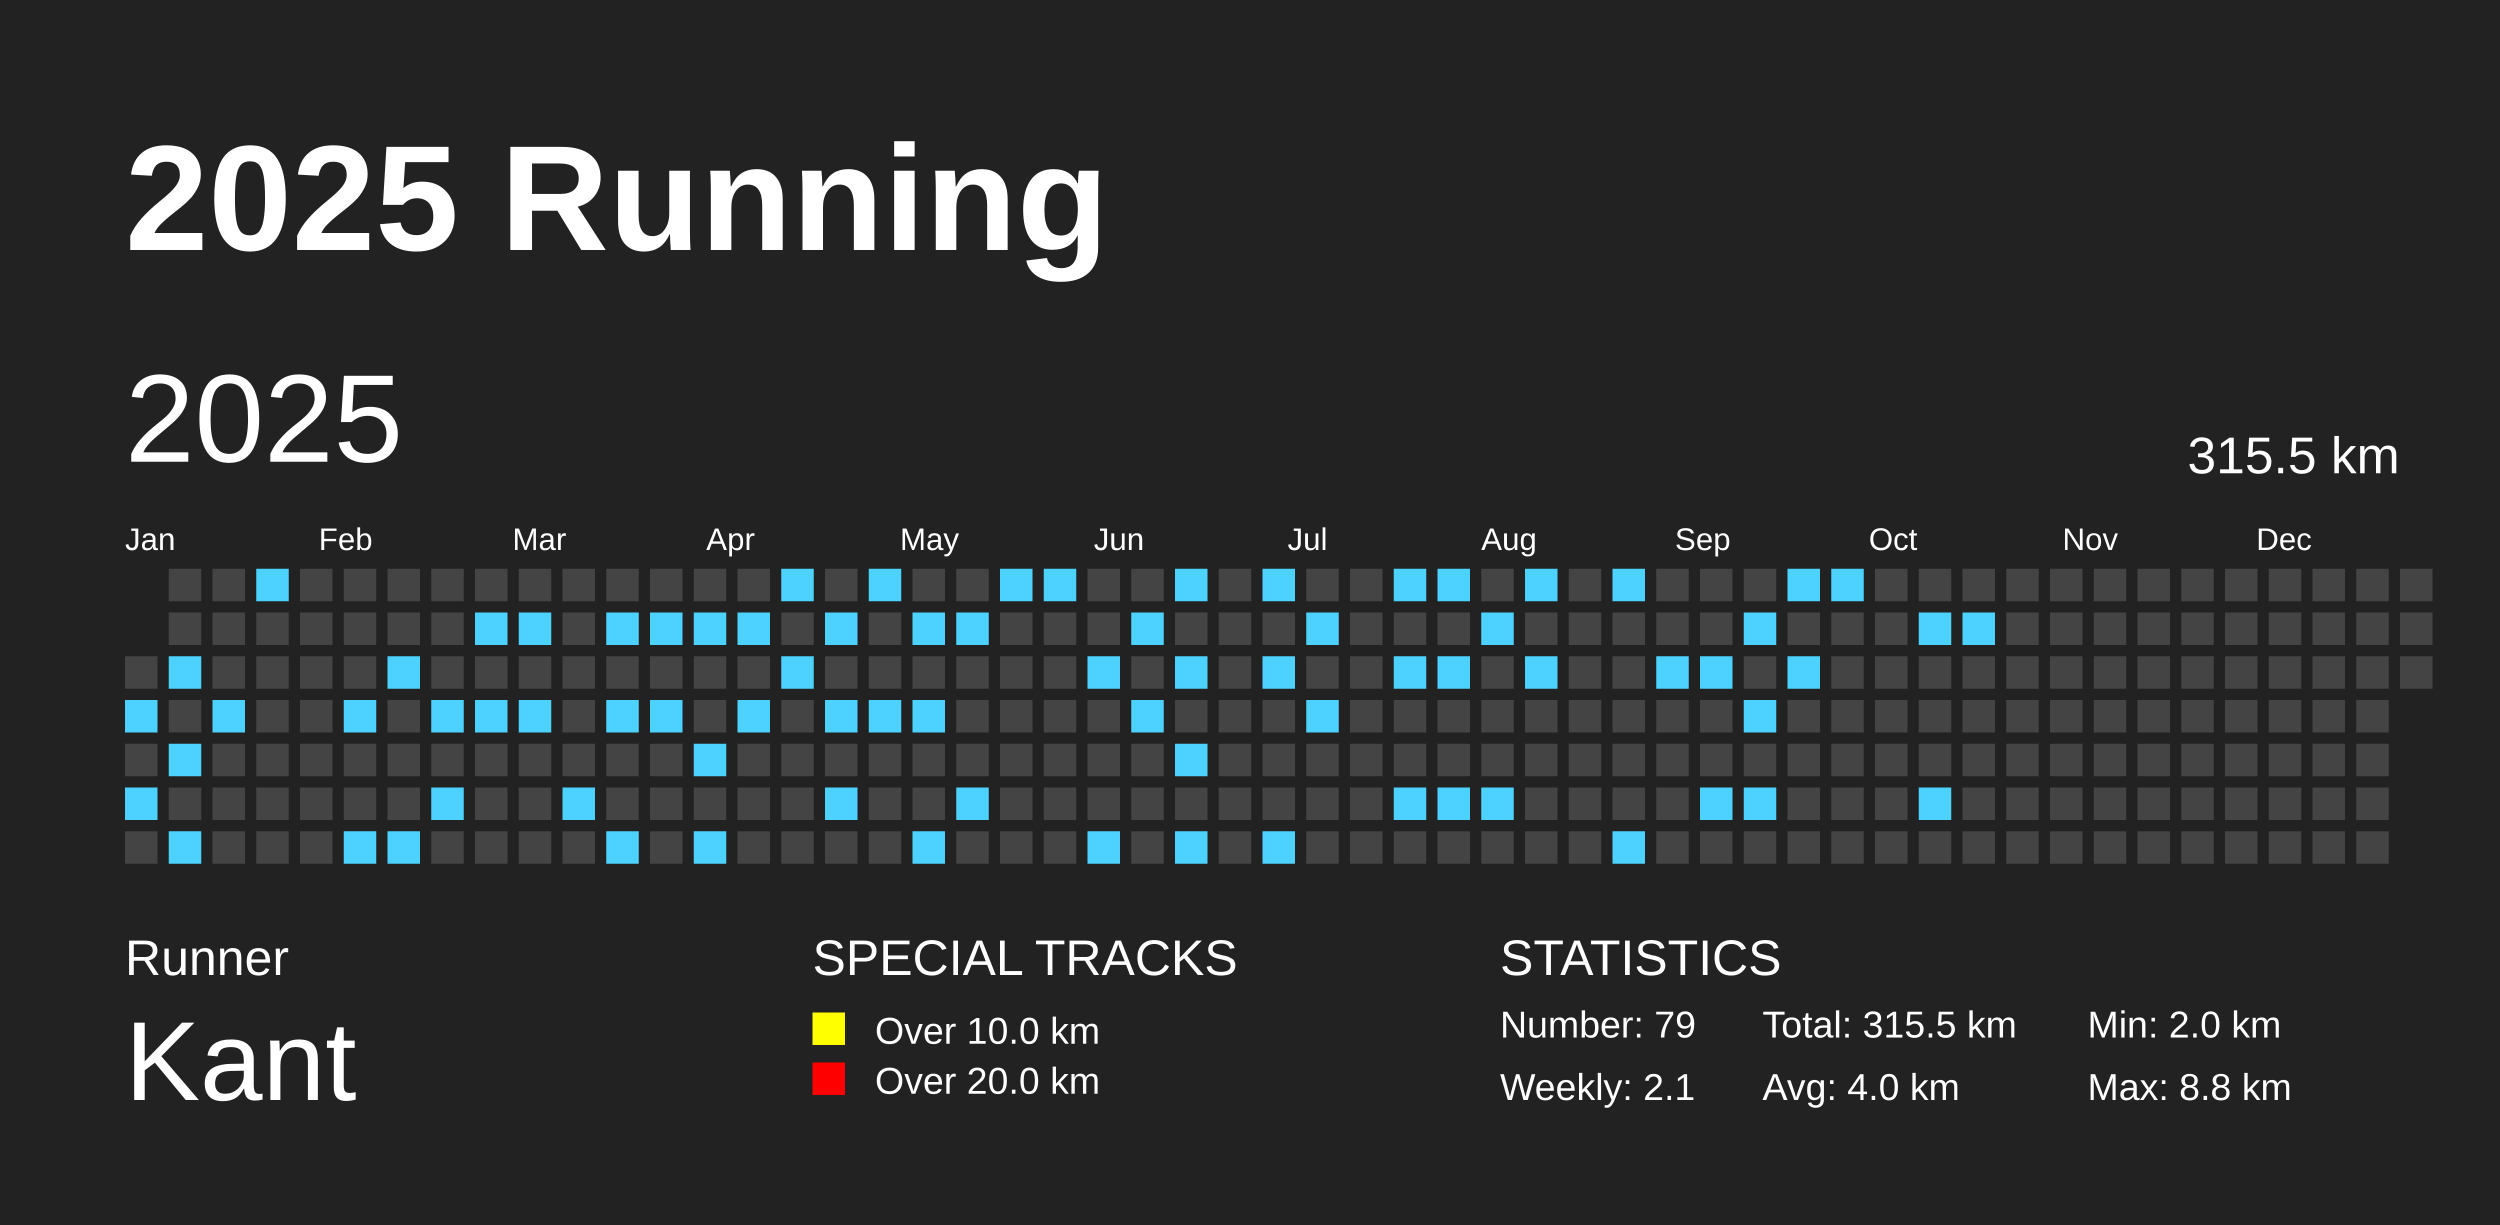
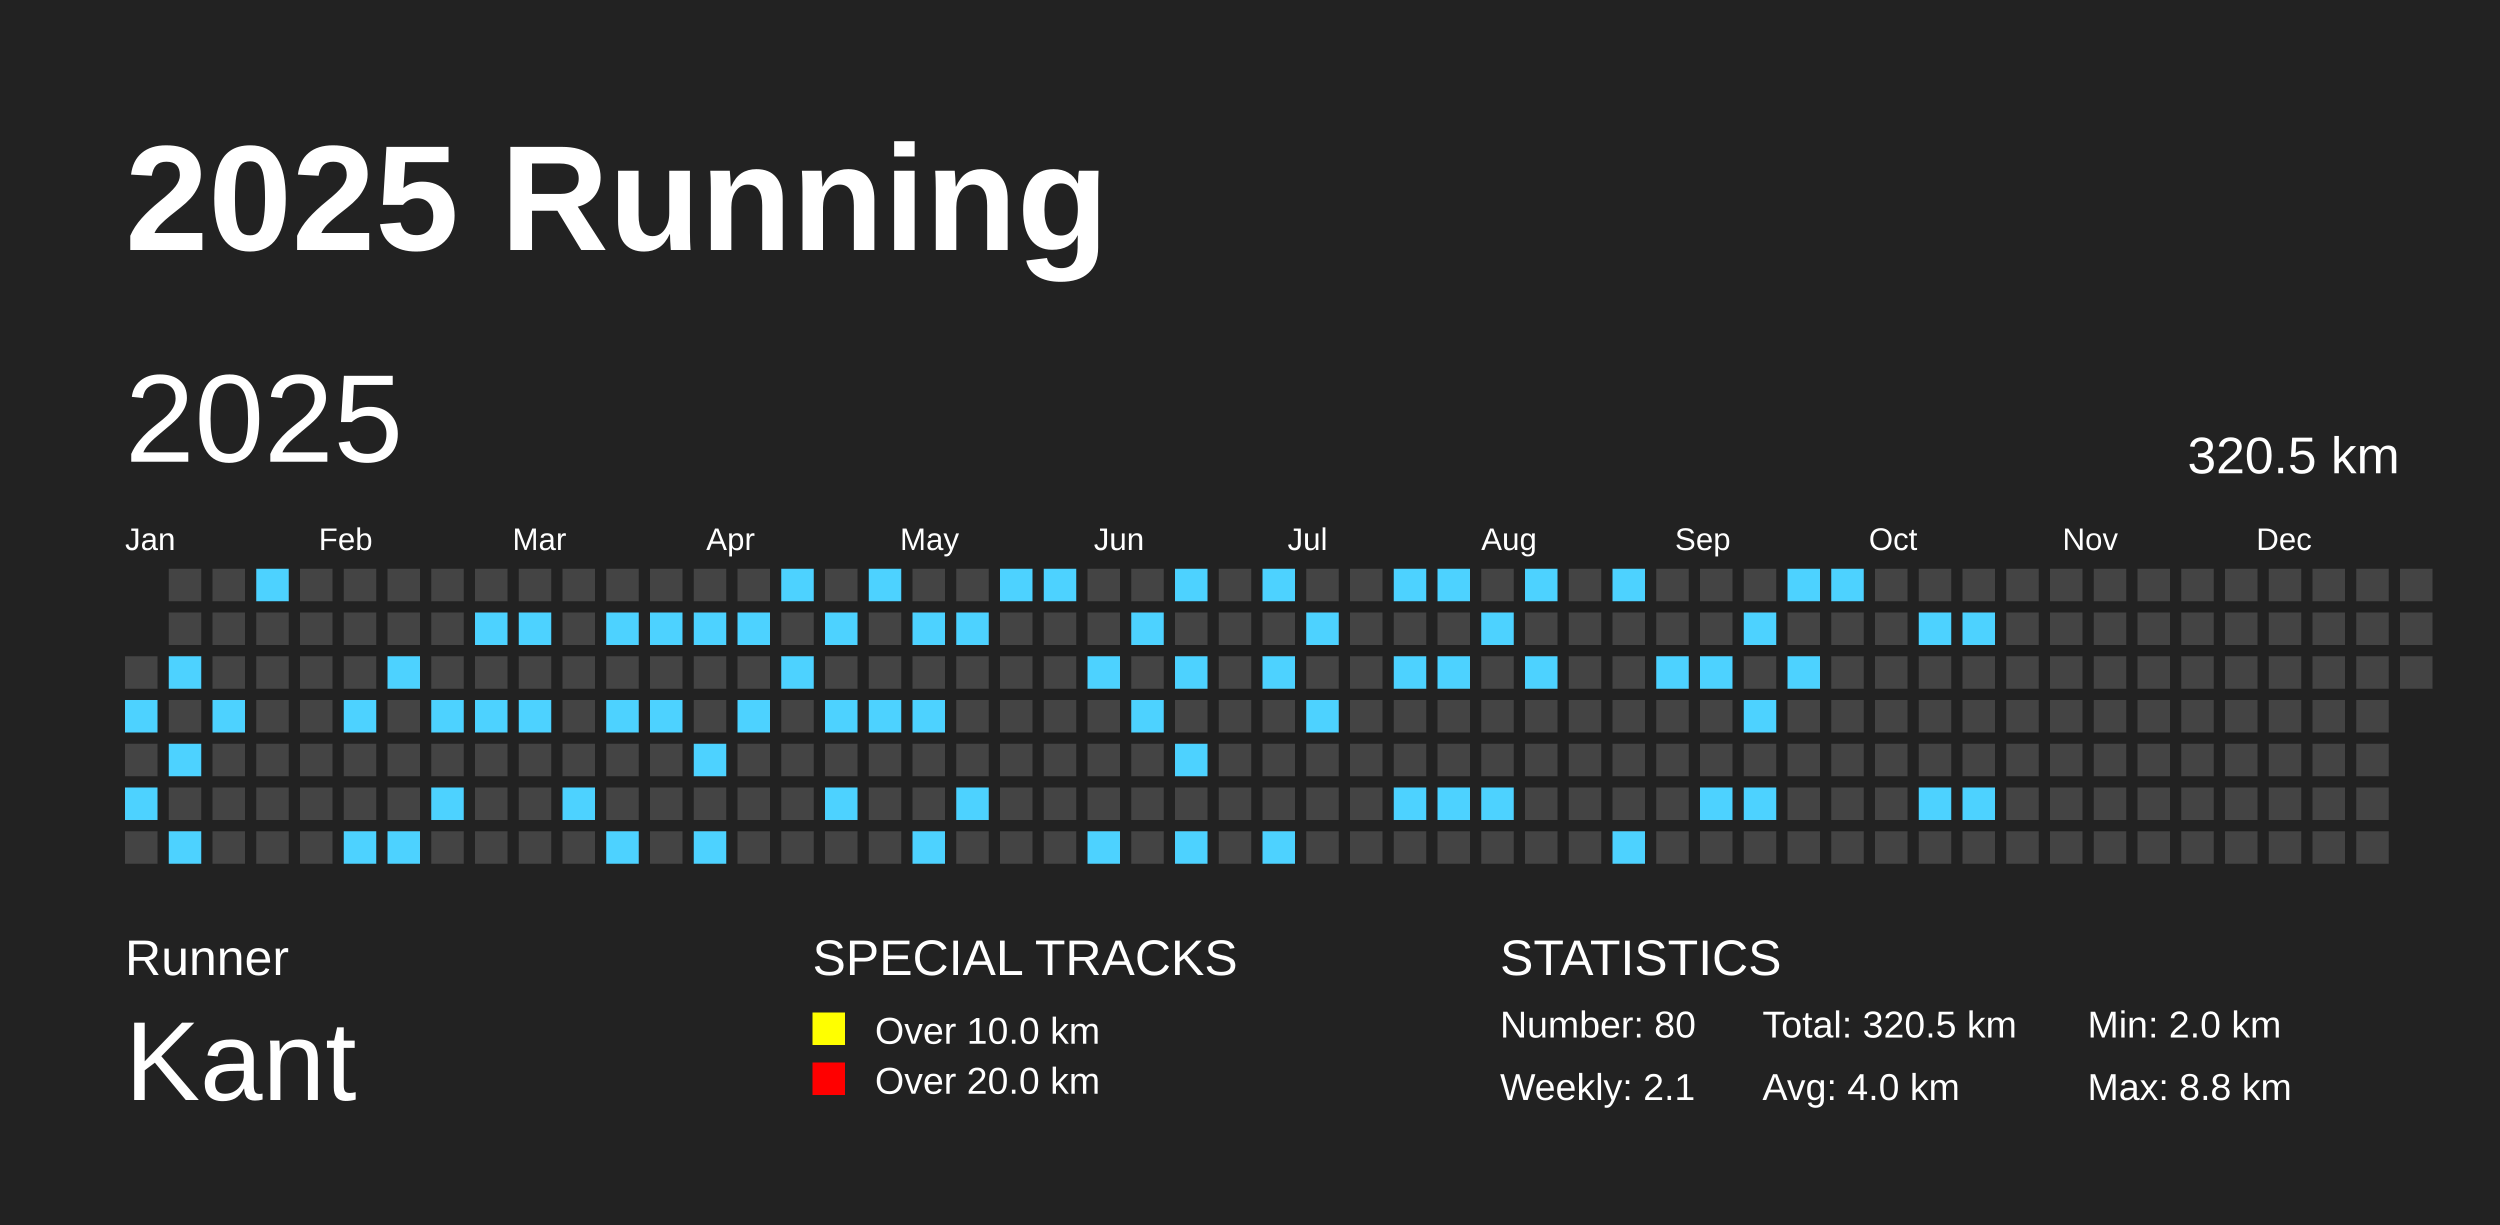
<svg xmlns="http://www.w3.org/2000/svg" baseProfile="full" height="98mm" version="1.1" viewBox="0,0,200,98" width="200mm">
  <defs />
  <rect fill="#222222" height="98" width="200" x="0" y="0" />
  <text fill="#FFFFFF" style="font-size:12px; font-family:Arial; font-weight:bold;" x="10" y="20">2025 Running</text>
  <text fill="#FFFFFF" style="font-size:4px; font-family:Arial" x="10" y="78">Runner</text>
  <text fill="#FFFFFF" style="font-size:9px; font-family:Arial" x="10" y="88">Kant</text>
  <text fill="#FFFFFF" style="font-size:4px; font-family:Arial" x="65" y="78">SPECIAL TRACKS</text>
  <rect fill="yellow" height="2.6" width="2.6" x="65" y="81" />
  <text fill="#FFFFFF" style="font-size:3px; font-family:Arial" x="70" y="83.5">Over 10.0 km</text>
  <rect fill="red" height="2.6" width="2.6" x="65" y="85" />
  <text fill="#FFFFFF" style="font-size:3px; font-family:Arial" x="70" y="87.5">Over 20.0 km</text>
  <text fill="#FFFFFF" style="font-size:4px; font-family:Arial" x="120" y="78">STATISTICS</text>
-   <text fill="#FFFFFF" style="font-size:3px; font-family:Arial" x="120" y="83">Number: 79</text>
+   <text fill="#FFFFFF" style="font-size:3px; font-family:Arial" x="120" y="83">Number: 80</text>
  <text fill="#FFFFFF" style="font-size:3px; font-family:Arial" x="120" y="88">Weekly: 2.1</text>
-   <text fill="#FFFFFF" style="font-size:3px; font-family:Arial" x="141" y="83">Total: 315.5 km</text>
+   <text fill="#FFFFFF" style="font-size:3px; font-family:Arial" x="141" y="83">Total: 320.5 km</text>
  <text fill="#FFFFFF" style="font-size:3px; font-family:Arial" x="141" y="88">Avg: 4.0 km</text>
  <text fill="#FFFFFF" style="font-size:3px; font-family:Arial" x="167" y="83">Min: 2.0 km</text>
  <text fill="#FFFFFF" style="font-size:3px; font-family:Arial" x="167" y="88">Max: 8.8 km</text>
  <text dominant-baseline="hanging" fill="#FFFFFF" style="font-size:10.0px; font-family:Arial;" x="10" y="30">2025</text>
-   <text dominant-baseline="hanging" fill="#FFFFFF" style="font-size:4.125px; font-family:Arial;" x="175" y="35">315.5 km</text>
+   <text dominant-baseline="hanging" fill="#FFFFFF" style="font-size:4.125px; font-family:Arial;" x="175" y="35">320.5 km</text>
  <text fill="#FFFFFF" style="font-size:2.5px; font-family:Arial" x="10.0" y="44">Jan</text>
  <text fill="#FFFFFF" style="font-size:2.5px; font-family:Arial" x="25.5" y="44">Feb</text>
  <text fill="#FFFFFF" style="font-size:2.5px; font-family:Arial" x="41.0" y="44">Mar</text>
  <text fill="#FFFFFF" style="font-size:2.5px; font-family:Arial" x="56.5" y="44">Apr</text>
  <text fill="#FFFFFF" style="font-size:2.5px; font-family:Arial" x="72.0" y="44">May</text>
  <text fill="#FFFFFF" style="font-size:2.5px; font-family:Arial" x="87.5" y="44">Jun</text>
  <text fill="#FFFFFF" style="font-size:2.5px; font-family:Arial" x="103.0" y="44">Jul</text>
  <text fill="#FFFFFF" style="font-size:2.5px; font-family:Arial" x="118.5" y="44">Aug</text>
  <text fill="#FFFFFF" style="font-size:2.5px; font-family:Arial" x="134.0" y="44">Sep</text>
  <text fill="#FFFFFF" style="font-size:2.5px; font-family:Arial" x="149.5" y="44">Oct</text>
  <text fill="#FFFFFF" style="font-size:2.5px; font-family:Arial" x="165.0" y="44">Nov</text>
  <text fill="#FFFFFF" style="font-size:2.5px; font-family:Arial" x="180.5" y="44">Dec</text>
  <rect fill="#444444" height="2.6" width="2.6" x="10.0" y="52.5" />
  <rect fill="#4DD2FF" height="2.6" width="2.6" x="10.0" y="56.0" />
  <rect fill="#444444" height="2.6" width="2.6" x="10.0" y="59.5" />
  <rect fill="#4DD2FF" height="2.6" width="2.6" x="10.0" y="63.0" />
  <rect fill="#444444" height="2.6" width="2.6" x="10.0" y="66.5" />
  <rect fill="#444444" height="2.6" width="2.6" x="13.5" y="45.5" />
  <rect fill="#444444" height="2.6" width="2.6" x="13.5" y="49.0" />
  <rect fill="#4DD2FF" height="2.6" width="2.6" x="13.5" y="52.5" />
  <rect fill="#444444" height="2.6" width="2.6" x="13.5" y="56.0" />
  <rect fill="#4DD2FF" height="2.6" width="2.6" x="13.5" y="59.5" />
  <rect fill="#444444" height="2.6" width="2.6" x="13.5" y="63.0" />
  <rect fill="#4DD2FF" height="2.6" width="2.6" x="13.5" y="66.5" />
  <rect fill="#444444" height="2.6" width="2.6" x="17.0" y="45.5" />
  <rect fill="#444444" height="2.6" width="2.6" x="17.0" y="49.0" />
  <rect fill="#444444" height="2.6" width="2.6" x="17.0" y="52.5" />
  <rect fill="#4DD2FF" height="2.6" width="2.6" x="17.0" y="56.0" />
  <rect fill="#444444" height="2.6" width="2.6" x="17.0" y="59.5" />
  <rect fill="#444444" height="2.6" width="2.6" x="17.0" y="63.0" />
  <rect fill="#444444" height="2.6" width="2.6" x="17.0" y="66.5" />
  <rect fill="#4DD2FF" height="2.6" width="2.6" x="20.5" y="45.5" />
  <rect fill="#444444" height="2.6" width="2.6" x="20.5" y="49.0" />
  <rect fill="#444444" height="2.6" width="2.6" x="20.5" y="52.5" />
  <rect fill="#444444" height="2.6" width="2.6" x="20.5" y="56.0" />
  <rect fill="#444444" height="2.6" width="2.6" x="20.5" y="59.5" />
  <rect fill="#444444" height="2.6" width="2.6" x="20.5" y="63.0" />
  <rect fill="#444444" height="2.6" width="2.6" x="20.5" y="66.5" />
  <rect fill="#444444" height="2.6" width="2.6" x="24.0" y="45.5" />
  <rect fill="#444444" height="2.6" width="2.6" x="24.0" y="49.0" />
  <rect fill="#444444" height="2.6" width="2.6" x="24.0" y="52.5" />
  <rect fill="#444444" height="2.6" width="2.6" x="24.0" y="56.0" />
  <rect fill="#444444" height="2.6" width="2.6" x="24.0" y="59.5" />
  <rect fill="#444444" height="2.6" width="2.6" x="24.0" y="63.0" />
  <rect fill="#444444" height="2.6" width="2.6" x="24.0" y="66.5" />
  <rect fill="#444444" height="2.6" width="2.6" x="27.5" y="45.5" />
  <rect fill="#444444" height="2.6" width="2.6" x="27.5" y="49.0" />
  <rect fill="#444444" height="2.6" width="2.6" x="27.5" y="52.5" />
  <rect fill="#4DD2FF" height="2.6" width="2.6" x="27.5" y="56.0" />
  <rect fill="#444444" height="2.6" width="2.6" x="27.5" y="59.5" />
  <rect fill="#444444" height="2.6" width="2.6" x="27.5" y="63.0" />
  <rect fill="#4DD2FF" height="2.6" width="2.6" x="27.5" y="66.5" />
  <rect fill="#444444" height="2.6" width="2.6" x="31.0" y="45.5" />
  <rect fill="#444444" height="2.6" width="2.6" x="31.0" y="49.0" />
  <rect fill="#4DD2FF" height="2.6" width="2.6" x="31.0" y="52.5" />
  <rect fill="#444444" height="2.6" width="2.6" x="31.0" y="56.0" />
  <rect fill="#444444" height="2.6" width="2.6" x="31.0" y="59.5" />
  <rect fill="#444444" height="2.6" width="2.6" x="31.0" y="63.0" />
  <rect fill="#4DD2FF" height="2.6" width="2.6" x="31.0" y="66.5" />
  <rect fill="#444444" height="2.6" width="2.6" x="34.5" y="45.5" />
  <rect fill="#444444" height="2.6" width="2.6" x="34.5" y="49.0" />
  <rect fill="#444444" height="2.6" width="2.6" x="34.5" y="52.5" />
  <rect fill="#4DD2FF" height="2.6" width="2.6" x="34.5" y="56.0" />
  <rect fill="#444444" height="2.6" width="2.6" x="34.5" y="59.5" />
  <rect fill="#4DD2FF" height="2.6" width="2.6" x="34.5" y="63.0" />
  <rect fill="#444444" height="2.6" width="2.6" x="34.5" y="66.5" />
  <rect fill="#444444" height="2.6" width="2.6" x="38.0" y="45.5" />
  <rect fill="#4DD2FF" height="2.6" width="2.6" x="38.0" y="49.0" />
  <rect fill="#444444" height="2.6" width="2.6" x="38.0" y="52.5" />
  <rect fill="#4DD2FF" height="2.6" width="2.6" x="38.0" y="56.0" />
  <rect fill="#444444" height="2.6" width="2.6" x="38.0" y="59.5" />
  <rect fill="#444444" height="2.6" width="2.6" x="38.0" y="63.0" />
  <rect fill="#444444" height="2.6" width="2.6" x="38.0" y="66.5" />
  <rect fill="#444444" height="2.6" width="2.6" x="41.5" y="45.5" />
  <rect fill="#4DD2FF" height="2.6" width="2.6" x="41.5" y="49.0" />
  <rect fill="#444444" height="2.6" width="2.6" x="41.5" y="52.5" />
  <rect fill="#4DD2FF" height="2.6" width="2.6" x="41.5" y="56.0" />
  <rect fill="#444444" height="2.6" width="2.6" x="41.5" y="59.5" />
  <rect fill="#444444" height="2.6" width="2.6" x="41.5" y="63.0" />
  <rect fill="#444444" height="2.6" width="2.6" x="41.5" y="66.5" />
  <rect fill="#444444" height="2.6" width="2.6" x="45.0" y="45.5" />
  <rect fill="#444444" height="2.6" width="2.6" x="45.0" y="49.0" />
  <rect fill="#444444" height="2.6" width="2.6" x="45.0" y="52.5" />
  <rect fill="#444444" height="2.6" width="2.6" x="45.0" y="56.0" />
  <rect fill="#444444" height="2.6" width="2.6" x="45.0" y="59.5" />
  <rect fill="#4DD2FF" height="2.6" width="2.6" x="45.0" y="63.0" />
  <rect fill="#444444" height="2.6" width="2.6" x="45.0" y="66.5" />
  <rect fill="#444444" height="2.6" width="2.6" x="48.5" y="45.5" />
  <rect fill="#4DD2FF" height="2.6" width="2.6" x="48.5" y="49.0" />
  <rect fill="#444444" height="2.6" width="2.6" x="48.5" y="52.5" />
  <rect fill="#4DD2FF" height="2.6" width="2.6" x="48.5" y="56.0" />
  <rect fill="#444444" height="2.6" width="2.6" x="48.5" y="59.5" />
  <rect fill="#444444" height="2.6" width="2.6" x="48.5" y="63.0" />
  <rect fill="#4DD2FF" height="2.6" width="2.6" x="48.5" y="66.5" />
  <rect fill="#444444" height="2.6" width="2.6" x="52.0" y="45.5" />
  <rect fill="#4DD2FF" height="2.6" width="2.6" x="52.0" y="49.0" />
  <rect fill="#444444" height="2.6" width="2.6" x="52.0" y="52.5" />
  <rect fill="#4DD2FF" height="2.6" width="2.6" x="52.0" y="56.0" />
  <rect fill="#444444" height="2.6" width="2.6" x="52.0" y="59.5" />
  <rect fill="#444444" height="2.6" width="2.6" x="52.0" y="63.0" />
  <rect fill="#444444" height="2.6" width="2.6" x="52.0" y="66.5" />
  <rect fill="#444444" height="2.6" width="2.6" x="55.5" y="45.5" />
  <rect fill="#4DD2FF" height="2.6" width="2.6" x="55.5" y="49.0" />
  <rect fill="#444444" height="2.6" width="2.6" x="55.5" y="52.5" />
  <rect fill="#444444" height="2.6" width="2.6" x="55.5" y="56.0" />
  <rect fill="#4DD2FF" height="2.6" width="2.6" x="55.5" y="59.5" />
  <rect fill="#444444" height="2.6" width="2.6" x="55.5" y="63.0" />
  <rect fill="#4DD2FF" height="2.6" width="2.6" x="55.5" y="66.5" />
  <rect fill="#444444" height="2.6" width="2.6" x="59.0" y="45.5" />
  <rect fill="#4DD2FF" height="2.6" width="2.6" x="59.0" y="49.0" />
  <rect fill="#444444" height="2.6" width="2.6" x="59.0" y="52.5" />
  <rect fill="#4DD2FF" height="2.6" width="2.6" x="59.0" y="56.0" />
  <rect fill="#444444" height="2.6" width="2.6" x="59.0" y="59.5" />
  <rect fill="#444444" height="2.6" width="2.6" x="59.0" y="63.0" />
  <rect fill="#444444" height="2.6" width="2.6" x="59.0" y="66.5" />
  <rect fill="#4DD2FF" height="2.6" width="2.6" x="62.5" y="45.5" />
  <rect fill="#444444" height="2.6" width="2.6" x="62.5" y="49.0" />
  <rect fill="#4DD2FF" height="2.6" width="2.6" x="62.5" y="52.5" />
  <rect fill="#444444" height="2.6" width="2.6" x="62.5" y="56.0" />
  <rect fill="#444444" height="2.6" width="2.6" x="62.5" y="59.5" />
  <rect fill="#444444" height="2.6" width="2.6" x="62.5" y="63.0" />
  <rect fill="#444444" height="2.6" width="2.6" x="62.5" y="66.5" />
  <rect fill="#444444" height="2.6" width="2.6" x="66.0" y="45.5" />
  <rect fill="#4DD2FF" height="2.6" width="2.6" x="66.0" y="49.0" />
  <rect fill="#444444" height="2.6" width="2.6" x="66.0" y="52.5" />
  <rect fill="#4DD2FF" height="2.6" width="2.6" x="66.0" y="56.0" />
  <rect fill="#444444" height="2.6" width="2.6" x="66.0" y="59.5" />
  <rect fill="#4DD2FF" height="2.6" width="2.6" x="66.0" y="63.0" />
  <rect fill="#444444" height="2.6" width="2.6" x="66.0" y="66.5" />
  <rect fill="#4DD2FF" height="2.6" width="2.6" x="69.5" y="45.5" />
  <rect fill="#444444" height="2.6" width="2.6" x="69.5" y="49.0" />
  <rect fill="#444444" height="2.6" width="2.6" x="69.5" y="52.5" />
  <rect fill="#4DD2FF" height="2.6" width="2.6" x="69.5" y="56.0" />
  <rect fill="#444444" height="2.6" width="2.6" x="69.5" y="59.5" />
  <rect fill="#444444" height="2.6" width="2.6" x="69.5" y="63.0" />
  <rect fill="#444444" height="2.6" width="2.6" x="69.5" y="66.5" />
  <rect fill="#444444" height="2.6" width="2.6" x="73.0" y="45.5" />
  <rect fill="#4DD2FF" height="2.6" width="2.6" x="73.0" y="49.0" />
  <rect fill="#444444" height="2.6" width="2.6" x="73.0" y="52.5" />
  <rect fill="#4DD2FF" height="2.6" width="2.6" x="73.0" y="56.0" />
  <rect fill="#444444" height="2.6" width="2.6" x="73.0" y="59.5" />
  <rect fill="#444444" height="2.6" width="2.6" x="73.0" y="63.0" />
  <rect fill="#4DD2FF" height="2.6" width="2.6" x="73.0" y="66.5" />
  <rect fill="#444444" height="2.6" width="2.6" x="76.5" y="45.5" />
  <rect fill="#4DD2FF" height="2.6" width="2.6" x="76.5" y="49.0" />
  <rect fill="#444444" height="2.6" width="2.6" x="76.5" y="52.5" />
  <rect fill="#444444" height="2.6" width="2.6" x="76.5" y="56.0" />
  <rect fill="#444444" height="2.6" width="2.6" x="76.5" y="59.5" />
  <rect fill="#4DD2FF" height="2.6" width="2.6" x="76.5" y="63.0" />
  <rect fill="#444444" height="2.6" width="2.6" x="76.5" y="66.5" />
  <rect fill="#4DD2FF" height="2.6" width="2.6" x="80.0" y="45.5" />
  <rect fill="#444444" height="2.6" width="2.6" x="80.0" y="49.0" />
  <rect fill="#444444" height="2.6" width="2.6" x="80.0" y="52.5" />
  <rect fill="#444444" height="2.6" width="2.6" x="80.0" y="56.0" />
  <rect fill="#444444" height="2.6" width="2.6" x="80.0" y="59.5" />
  <rect fill="#444444" height="2.6" width="2.6" x="80.0" y="63.0" />
  <rect fill="#444444" height="2.6" width="2.6" x="80.0" y="66.5" />
  <rect fill="#4DD2FF" height="2.6" width="2.6" x="83.5" y="45.5" />
  <rect fill="#444444" height="2.6" width="2.6" x="83.5" y="49.0" />
  <rect fill="#444444" height="2.6" width="2.6" x="83.5" y="52.5" />
  <rect fill="#444444" height="2.6" width="2.6" x="83.5" y="56.0" />
  <rect fill="#444444" height="2.6" width="2.6" x="83.5" y="59.5" />
  <rect fill="#444444" height="2.6" width="2.6" x="83.5" y="63.0" />
  <rect fill="#444444" height="2.6" width="2.6" x="83.5" y="66.5" />
  <rect fill="#444444" height="2.6" width="2.6" x="87.0" y="45.5" />
  <rect fill="#444444" height="2.6" width="2.6" x="87.0" y="49.0" />
  <rect fill="#4DD2FF" height="2.6" width="2.6" x="87.0" y="52.5" />
  <rect fill="#444444" height="2.6" width="2.6" x="87.0" y="56.0" />
  <rect fill="#444444" height="2.6" width="2.6" x="87.0" y="59.5" />
  <rect fill="#444444" height="2.6" width="2.6" x="87.0" y="63.0" />
  <rect fill="#4DD2FF" height="2.6" width="2.6" x="87.0" y="66.5" />
  <rect fill="#444444" height="2.6" width="2.6" x="90.5" y="45.5" />
  <rect fill="#4DD2FF" height="2.6" width="2.6" x="90.5" y="49.0" />
  <rect fill="#444444" height="2.6" width="2.6" x="90.5" y="52.5" />
  <rect fill="#4DD2FF" height="2.6" width="2.6" x="90.5" y="56.0" />
  <rect fill="#444444" height="2.6" width="2.6" x="90.5" y="59.5" />
  <rect fill="#444444" height="2.6" width="2.6" x="90.5" y="63.0" />
  <rect fill="#444444" height="2.6" width="2.6" x="90.5" y="66.5" />
  <rect fill="#4DD2FF" height="2.6" width="2.6" x="94.0" y="45.5" />
  <rect fill="#444444" height="2.6" width="2.6" x="94.0" y="49.0" />
  <rect fill="#4DD2FF" height="2.6" width="2.6" x="94.0" y="52.5" />
  <rect fill="#444444" height="2.6" width="2.6" x="94.0" y="56.0" />
  <rect fill="#4DD2FF" height="2.6" width="2.6" x="94.0" y="59.5" />
  <rect fill="#444444" height="2.6" width="2.6" x="94.0" y="63.0" />
  <rect fill="#4DD2FF" height="2.6" width="2.6" x="94.0" y="66.5" />
  <rect fill="#444444" height="2.6" width="2.6" x="97.5" y="45.5" />
  <rect fill="#444444" height="2.6" width="2.6" x="97.5" y="49.0" />
  <rect fill="#444444" height="2.6" width="2.6" x="97.5" y="52.5" />
  <rect fill="#444444" height="2.6" width="2.6" x="97.5" y="56.0" />
  <rect fill="#444444" height="2.6" width="2.6" x="97.5" y="59.5" />
  <rect fill="#444444" height="2.6" width="2.6" x="97.5" y="63.0" />
  <rect fill="#444444" height="2.6" width="2.6" x="97.5" y="66.5" />
  <rect fill="#4DD2FF" height="2.6" width="2.6" x="101.0" y="45.5" />
  <rect fill="#444444" height="2.6" width="2.6" x="101.0" y="49.0" />
  <rect fill="#4DD2FF" height="2.6" width="2.6" x="101.0" y="52.5" />
  <rect fill="#444444" height="2.6" width="2.6" x="101.0" y="56.0" />
  <rect fill="#444444" height="2.6" width="2.6" x="101.0" y="59.5" />
  <rect fill="#444444" height="2.6" width="2.6" x="101.0" y="63.0" />
  <rect fill="#4DD2FF" height="2.6" width="2.6" x="101.0" y="66.5" />
  <rect fill="#444444" height="2.6" width="2.6" x="104.5" y="45.5" />
  <rect fill="#4DD2FF" height="2.6" width="2.6" x="104.5" y="49.0" />
  <rect fill="#444444" height="2.6" width="2.6" x="104.5" y="52.5" />
  <rect fill="#4DD2FF" height="2.6" width="2.6" x="104.5" y="56.0" />
  <rect fill="#444444" height="2.6" width="2.6" x="104.5" y="59.5" />
  <rect fill="#444444" height="2.6" width="2.6" x="104.5" y="63.0" />
  <rect fill="#444444" height="2.6" width="2.6" x="104.5" y="66.5" />
  <rect fill="#444444" height="2.6" width="2.6" x="108.0" y="45.5" />
  <rect fill="#444444" height="2.6" width="2.6" x="108.0" y="49.0" />
  <rect fill="#444444" height="2.6" width="2.6" x="108.0" y="52.5" />
  <rect fill="#444444" height="2.6" width="2.6" x="108.0" y="56.0" />
  <rect fill="#444444" height="2.6" width="2.6" x="108.0" y="59.5" />
  <rect fill="#444444" height="2.6" width="2.6" x="108.0" y="63.0" />
  <rect fill="#444444" height="2.6" width="2.6" x="108.0" y="66.5" />
  <rect fill="#4DD2FF" height="2.6" width="2.6" x="111.5" y="45.5" />
  <rect fill="#444444" height="2.6" width="2.6" x="111.5" y="49.0" />
  <rect fill="#4DD2FF" height="2.6" width="2.6" x="111.5" y="52.5" />
  <rect fill="#444444" height="2.6" width="2.6" x="111.5" y="56.0" />
  <rect fill="#444444" height="2.6" width="2.6" x="111.5" y="59.5" />
  <rect fill="#4DD2FF" height="2.6" width="2.6" x="111.5" y="63.0" />
  <rect fill="#444444" height="2.6" width="2.6" x="111.5" y="66.5" />
  <rect fill="#4DD2FF" height="2.6" width="2.6" x="115.0" y="45.5" />
  <rect fill="#444444" height="2.6" width="2.6" x="115.0" y="49.0" />
  <rect fill="#4DD2FF" height="2.6" width="2.6" x="115.0" y="52.5" />
  <rect fill="#444444" height="2.6" width="2.6" x="115.0" y="56.0" />
  <rect fill="#444444" height="2.6" width="2.6" x="115.0" y="59.5" />
  <rect fill="#4DD2FF" height="2.6" width="2.6" x="115.0" y="63.0" />
  <rect fill="#444444" height="2.6" width="2.6" x="115.0" y="66.5" />
  <rect fill="#444444" height="2.6" width="2.6" x="118.5" y="45.5" />
  <rect fill="#4DD2FF" height="2.6" width="2.6" x="118.5" y="49.0" />
  <rect fill="#444444" height="2.6" width="2.6" x="118.5" y="52.5" />
  <rect fill="#444444" height="2.6" width="2.6" x="118.5" y="56.0" />
  <rect fill="#444444" height="2.6" width="2.6" x="118.5" y="59.5" />
  <rect fill="#4DD2FF" height="2.6" width="2.6" x="118.5" y="63.0" />
  <rect fill="#444444" height="2.6" width="2.6" x="118.5" y="66.5" />
  <rect fill="#4DD2FF" height="2.6" width="2.6" x="122.0" y="45.5" />
  <rect fill="#444444" height="2.6" width="2.6" x="122.0" y="49.0" />
  <rect fill="#4DD2FF" height="2.6" width="2.6" x="122.0" y="52.5" />
  <rect fill="#444444" height="2.6" width="2.6" x="122.0" y="56.0" />
  <rect fill="#444444" height="2.6" width="2.6" x="122.0" y="59.5" />
  <rect fill="#444444" height="2.6" width="2.6" x="122.0" y="63.0" />
  <rect fill="#444444" height="2.6" width="2.6" x="122.0" y="66.5" />
  <rect fill="#444444" height="2.6" width="2.6" x="125.5" y="45.5" />
  <rect fill="#444444" height="2.6" width="2.6" x="125.5" y="49.0" />
  <rect fill="#444444" height="2.6" width="2.6" x="125.5" y="52.5" />
  <rect fill="#444444" height="2.6" width="2.6" x="125.5" y="56.0" />
  <rect fill="#444444" height="2.6" width="2.6" x="125.5" y="59.5" />
  <rect fill="#444444" height="2.6" width="2.6" x="125.5" y="63.0" />
  <rect fill="#444444" height="2.6" width="2.6" x="125.5" y="66.5" />
  <rect fill="#4DD2FF" height="2.6" width="2.6" x="129.0" y="45.5" />
  <rect fill="#444444" height="2.6" width="2.6" x="129.0" y="49.0" />
  <rect fill="#444444" height="2.6" width="2.6" x="129.0" y="52.5" />
  <rect fill="#444444" height="2.6" width="2.6" x="129.0" y="56.0" />
  <rect fill="#444444" height="2.6" width="2.6" x="129.0" y="59.5" />
  <rect fill="#444444" height="2.6" width="2.6" x="129.0" y="63.0" />
  <rect fill="#4DD2FF" height="2.6" width="2.6" x="129.0" y="66.5" />
  <rect fill="#444444" height="2.6" width="2.6" x="132.5" y="45.5" />
  <rect fill="#444444" height="2.6" width="2.6" x="132.5" y="49.0" />
  <rect fill="#4DD2FF" height="2.6" width="2.6" x="132.5" y="52.5" />
  <rect fill="#444444" height="2.6" width="2.6" x="132.5" y="56.0" />
  <rect fill="#444444" height="2.6" width="2.6" x="132.5" y="59.5" />
  <rect fill="#444444" height="2.6" width="2.6" x="132.5" y="63.0" />
  <rect fill="#444444" height="2.6" width="2.6" x="132.5" y="66.5" />
  <rect fill="#444444" height="2.6" width="2.6" x="136.0" y="45.5" />
  <rect fill="#444444" height="2.6" width="2.6" x="136.0" y="49.0" />
  <rect fill="#4DD2FF" height="2.6" width="2.6" x="136.0" y="52.5" />
  <rect fill="#444444" height="2.6" width="2.6" x="136.0" y="56.0" />
  <rect fill="#444444" height="2.6" width="2.6" x="136.0" y="59.5" />
  <rect fill="#4DD2FF" height="2.6" width="2.6" x="136.0" y="63.0" />
  <rect fill="#444444" height="2.6" width="2.6" x="136.0" y="66.5" />
  <rect fill="#444444" height="2.6" width="2.6" x="139.5" y="45.5" />
  <rect fill="#4DD2FF" height="2.6" width="2.6" x="139.5" y="49.0" />
  <rect fill="#444444" height="2.6" width="2.6" x="139.5" y="52.5" />
  <rect fill="#4DD2FF" height="2.6" width="2.6" x="139.5" y="56.0" />
  <rect fill="#444444" height="2.6" width="2.6" x="139.5" y="59.5" />
  <rect fill="#4DD2FF" height="2.6" width="2.6" x="139.5" y="63.0" />
  <rect fill="#444444" height="2.6" width="2.6" x="139.5" y="66.5" />
  <rect fill="#4DD2FF" height="2.6" width="2.6" x="143.0" y="45.5" />
  <rect fill="#444444" height="2.6" width="2.6" x="143.0" y="49.0" />
  <rect fill="#4DD2FF" height="2.6" width="2.6" x="143.0" y="52.5" />
  <rect fill="#444444" height="2.6" width="2.6" x="143.0" y="56.0" />
  <rect fill="#444444" height="2.6" width="2.6" x="143.0" y="59.5" />
  <rect fill="#444444" height="2.6" width="2.6" x="143.0" y="63.0" />
  <rect fill="#444444" height="2.6" width="2.6" x="143.0" y="66.5" />
  <rect fill="#4DD2FF" height="2.6" width="2.6" x="146.5" y="45.5" />
  <rect fill="#444444" height="2.6" width="2.6" x="146.5" y="49.0" />
  <rect fill="#444444" height="2.6" width="2.6" x="146.5" y="52.5" />
  <rect fill="#444444" height="2.6" width="2.6" x="146.5" y="56.0" />
  <rect fill="#444444" height="2.6" width="2.6" x="146.5" y="59.5" />
  <rect fill="#444444" height="2.6" width="2.6" x="146.5" y="63.0" />
  <rect fill="#444444" height="2.6" width="2.6" x="146.5" y="66.5" />
  <rect fill="#444444" height="2.6" width="2.6" x="150.0" y="45.5" />
  <rect fill="#444444" height="2.6" width="2.6" x="150.0" y="49.0" />
  <rect fill="#444444" height="2.6" width="2.6" x="150.0" y="52.5" />
  <rect fill="#444444" height="2.6" width="2.6" x="150.0" y="56.0" />
  <rect fill="#444444" height="2.6" width="2.6" x="150.0" y="59.5" />
  <rect fill="#444444" height="2.6" width="2.6" x="150.0" y="63.0" />
  <rect fill="#444444" height="2.6" width="2.6" x="150.0" y="66.5" />
  <rect fill="#444444" height="2.6" width="2.6" x="153.5" y="45.5" />
  <rect fill="#4DD2FF" height="2.6" width="2.6" x="153.5" y="49.0" />
  <rect fill="#444444" height="2.6" width="2.6" x="153.5" y="52.5" />
  <rect fill="#444444" height="2.6" width="2.6" x="153.5" y="56.0" />
  <rect fill="#444444" height="2.6" width="2.6" x="153.5" y="59.5" />
  <rect fill="#4DD2FF" height="2.6" width="2.6" x="153.5" y="63.0" />
  <rect fill="#444444" height="2.6" width="2.6" x="153.5" y="66.5" />
  <rect fill="#444444" height="2.6" width="2.6" x="157.0" y="45.5" />
  <rect fill="#4DD2FF" height="2.6" width="2.6" x="157.0" y="49.0" />
  <rect fill="#444444" height="2.6" width="2.6" x="157.0" y="52.5" />
  <rect fill="#444444" height="2.6" width="2.6" x="157.0" y="56.0" />
  <rect fill="#444444" height="2.6" width="2.6" x="157.0" y="59.5" />
-   <rect fill="#444444" height="2.6" width="2.6" x="157.0" y="63.0" />
+   <rect fill="#4DD2FF" height="2.6" width="2.6" x="157.0" y="63.0" />
  <rect fill="#444444" height="2.6" width="2.6" x="157.0" y="66.5" />
  <rect fill="#444444" height="2.6" width="2.6" x="160.5" y="45.5" />
  <rect fill="#444444" height="2.6" width="2.6" x="160.5" y="49.0" />
  <rect fill="#444444" height="2.6" width="2.6" x="160.5" y="52.5" />
  <rect fill="#444444" height="2.6" width="2.6" x="160.5" y="56.0" />
  <rect fill="#444444" height="2.6" width="2.6" x="160.5" y="59.5" />
  <rect fill="#444444" height="2.6" width="2.6" x="160.5" y="63.0" />
  <rect fill="#444444" height="2.6" width="2.6" x="160.5" y="66.5" />
  <rect fill="#444444" height="2.6" width="2.6" x="164.0" y="45.5" />
  <rect fill="#444444" height="2.6" width="2.6" x="164.0" y="49.0" />
  <rect fill="#444444" height="2.6" width="2.6" x="164.0" y="52.5" />
  <rect fill="#444444" height="2.6" width="2.6" x="164.0" y="56.0" />
  <rect fill="#444444" height="2.6" width="2.6" x="164.0" y="59.5" />
  <rect fill="#444444" height="2.6" width="2.6" x="164.0" y="63.0" />
  <rect fill="#444444" height="2.6" width="2.6" x="164.0" y="66.5" />
  <rect fill="#444444" height="2.6" width="2.6" x="167.5" y="45.5" />
  <rect fill="#444444" height="2.6" width="2.6" x="167.5" y="49.0" />
  <rect fill="#444444" height="2.6" width="2.6" x="167.5" y="52.5" />
  <rect fill="#444444" height="2.6" width="2.6" x="167.5" y="56.0" />
  <rect fill="#444444" height="2.6" width="2.6" x="167.5" y="59.5" />
  <rect fill="#444444" height="2.6" width="2.6" x="167.5" y="63.0" />
  <rect fill="#444444" height="2.6" width="2.6" x="167.5" y="66.5" />
  <rect fill="#444444" height="2.6" width="2.6" x="171.0" y="45.5" />
  <rect fill="#444444" height="2.6" width="2.6" x="171.0" y="49.0" />
  <rect fill="#444444" height="2.6" width="2.6" x="171.0" y="52.5" />
  <rect fill="#444444" height="2.6" width="2.6" x="171.0" y="56.0" />
  <rect fill="#444444" height="2.6" width="2.6" x="171.0" y="59.5" />
  <rect fill="#444444" height="2.6" width="2.6" x="171.0" y="63.0" />
  <rect fill="#444444" height="2.6" width="2.6" x="171.0" y="66.5" />
  <rect fill="#444444" height="2.6" width="2.6" x="174.5" y="45.5" />
  <rect fill="#444444" height="2.6" width="2.6" x="174.5" y="49.0" />
  <rect fill="#444444" height="2.6" width="2.6" x="174.5" y="52.5" />
  <rect fill="#444444" height="2.6" width="2.6" x="174.5" y="56.0" />
  <rect fill="#444444" height="2.6" width="2.6" x="174.5" y="59.5" />
  <rect fill="#444444" height="2.6" width="2.6" x="174.5" y="63.0" />
  <rect fill="#444444" height="2.6" width="2.6" x="174.5" y="66.5" />
  <rect fill="#444444" height="2.6" width="2.6" x="178.0" y="45.5" />
  <rect fill="#444444" height="2.6" width="2.6" x="178.0" y="49.0" />
  <rect fill="#444444" height="2.6" width="2.6" x="178.0" y="52.5" />
  <rect fill="#444444" height="2.6" width="2.6" x="178.0" y="56.0" />
  <rect fill="#444444" height="2.6" width="2.6" x="178.0" y="59.5" />
  <rect fill="#444444" height="2.6" width="2.6" x="178.0" y="63.0" />
  <rect fill="#444444" height="2.6" width="2.6" x="178.0" y="66.5" />
  <rect fill="#444444" height="2.6" width="2.6" x="181.5" y="45.5" />
  <rect fill="#444444" height="2.6" width="2.6" x="181.5" y="49.0" />
  <rect fill="#444444" height="2.6" width="2.6" x="181.5" y="52.5" />
  <rect fill="#444444" height="2.6" width="2.6" x="181.5" y="56.0" />
  <rect fill="#444444" height="2.6" width="2.6" x="181.5" y="59.5" />
  <rect fill="#444444" height="2.6" width="2.6" x="181.5" y="63.0" />
  <rect fill="#444444" height="2.6" width="2.6" x="181.5" y="66.5" />
  <rect fill="#444444" height="2.6" width="2.6" x="185.0" y="45.5" />
  <rect fill="#444444" height="2.6" width="2.6" x="185.0" y="49.0" />
  <rect fill="#444444" height="2.6" width="2.6" x="185.0" y="52.5" />
  <rect fill="#444444" height="2.6" width="2.6" x="185.0" y="56.0" />
  <rect fill="#444444" height="2.6" width="2.6" x="185.0" y="59.5" />
  <rect fill="#444444" height="2.6" width="2.6" x="185.0" y="63.0" />
  <rect fill="#444444" height="2.6" width="2.6" x="185.0" y="66.5" />
  <rect fill="#444444" height="2.6" width="2.6" x="188.5" y="45.5" />
  <rect fill="#444444" height="2.6" width="2.6" x="188.5" y="49.0" />
  <rect fill="#444444" height="2.6" width="2.6" x="188.5" y="52.5" />
  <rect fill="#444444" height="2.6" width="2.6" x="188.5" y="56.0" />
  <rect fill="#444444" height="2.6" width="2.6" x="188.5" y="59.5" />
  <rect fill="#444444" height="2.6" width="2.6" x="188.5" y="63.0" />
  <rect fill="#444444" height="2.6" width="2.6" x="188.5" y="66.5" />
  <rect fill="#444444" height="2.6" width="2.6" x="192.0" y="45.5" />
  <rect fill="#444444" height="2.6" width="2.6" x="192.0" y="49.0" />
  <rect fill="#444444" height="2.6" width="2.6" x="192.0" y="52.5" />
</svg>
